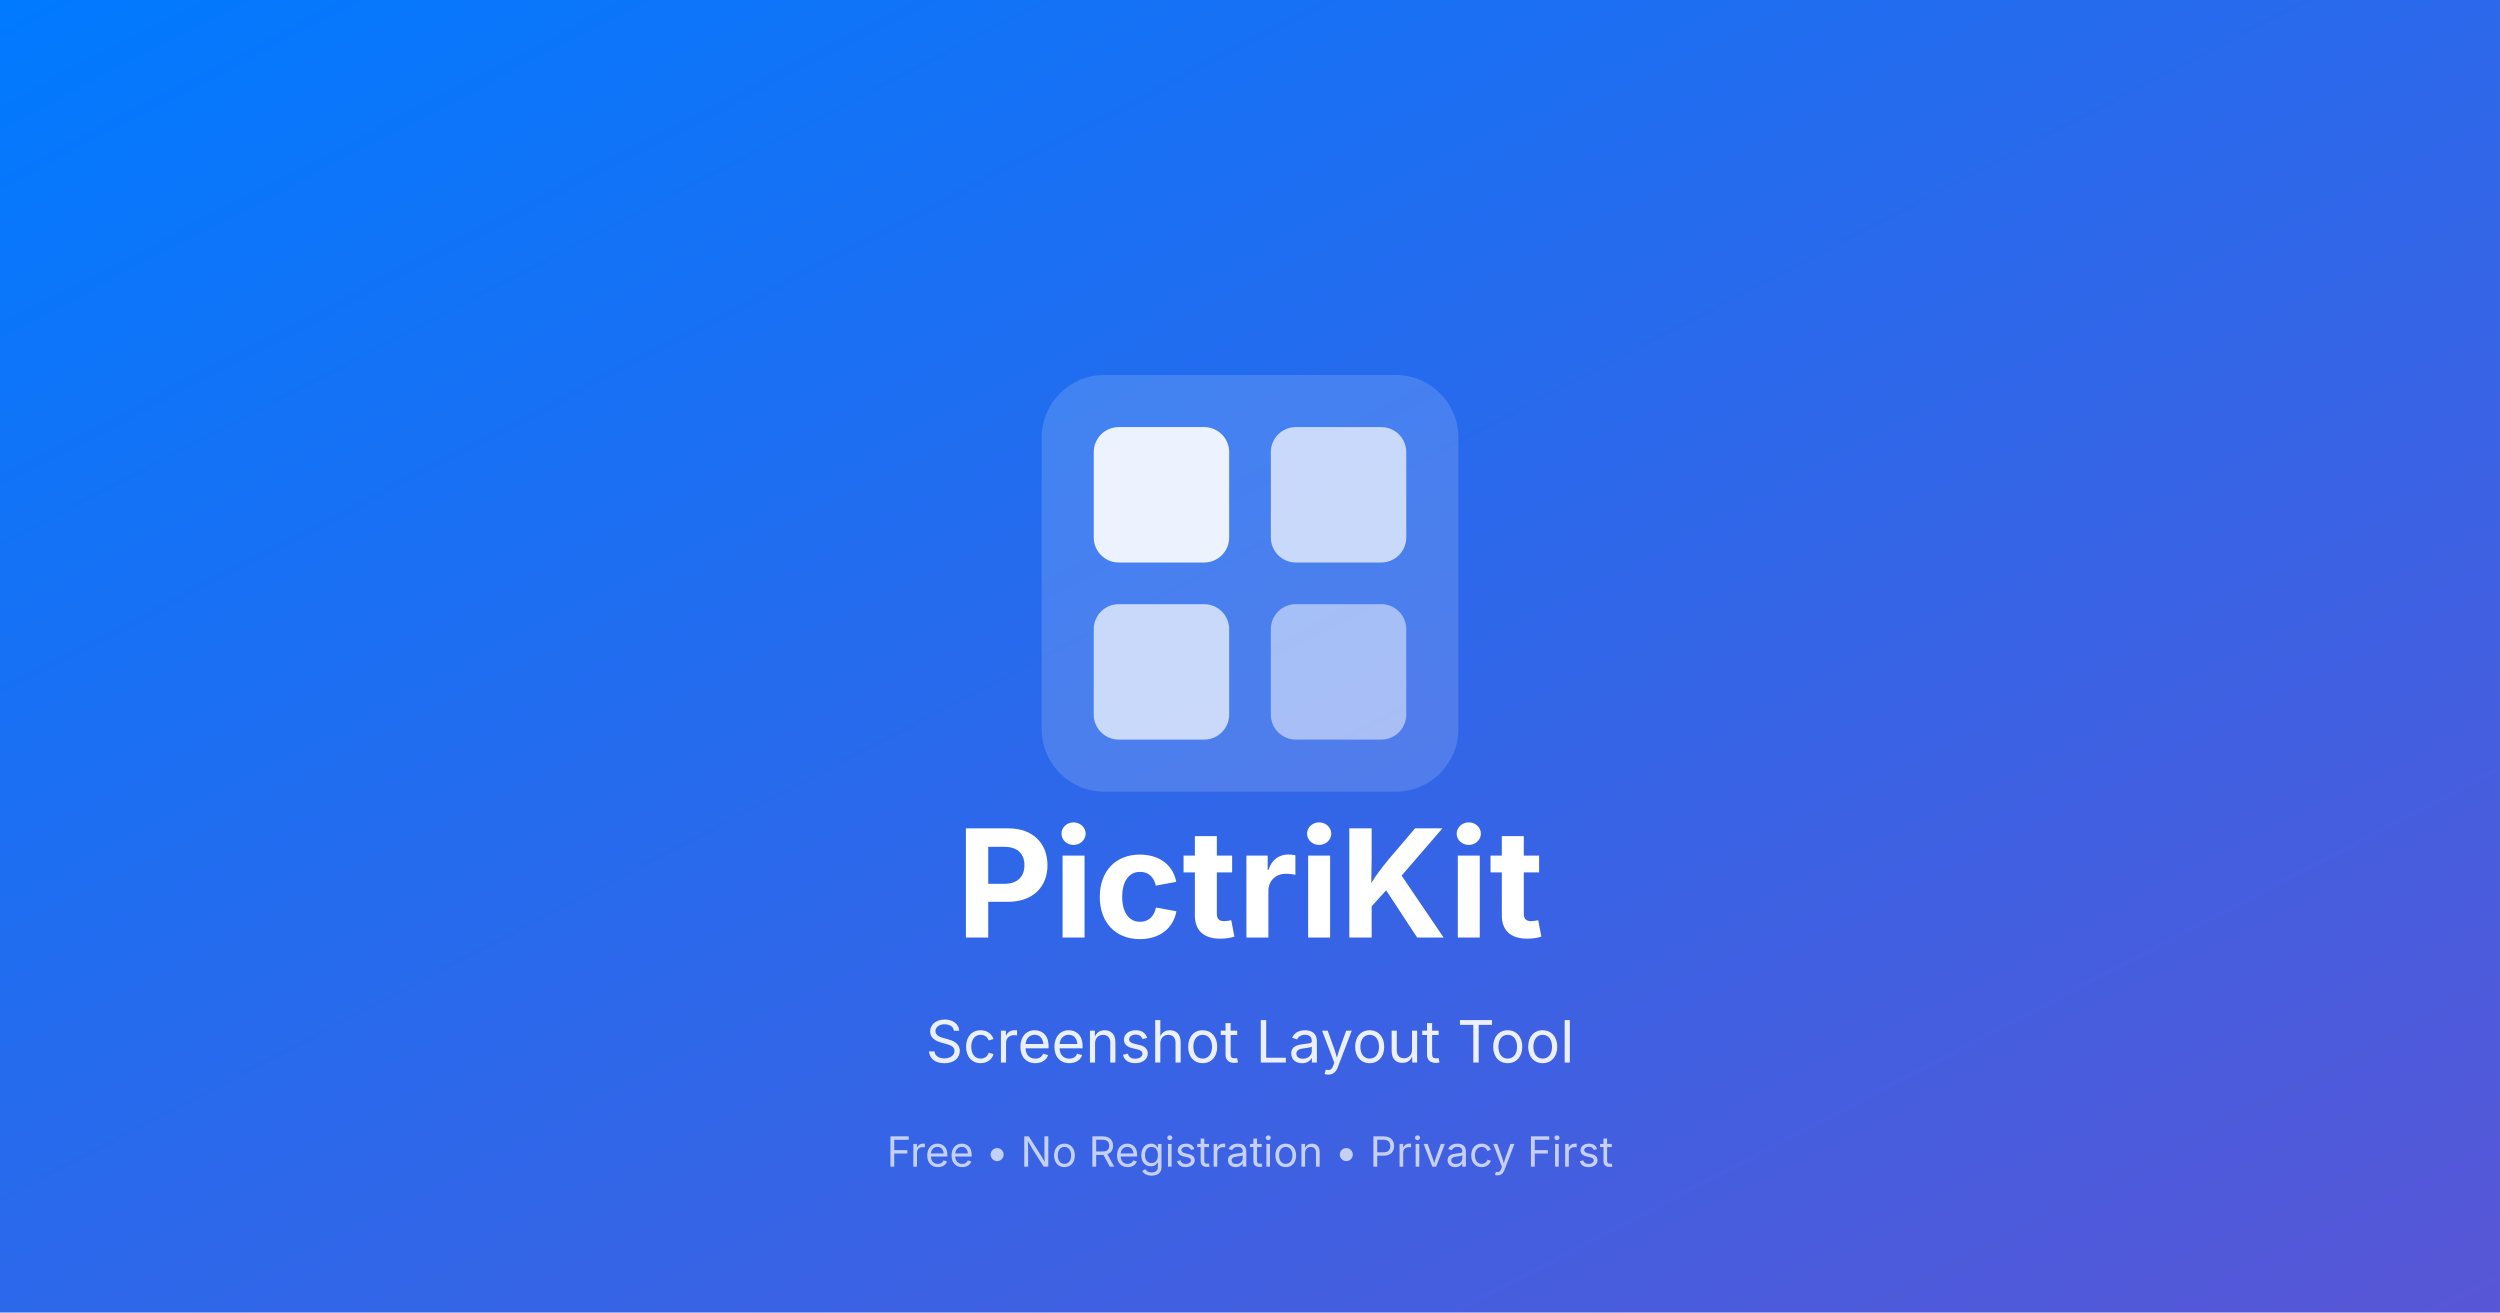
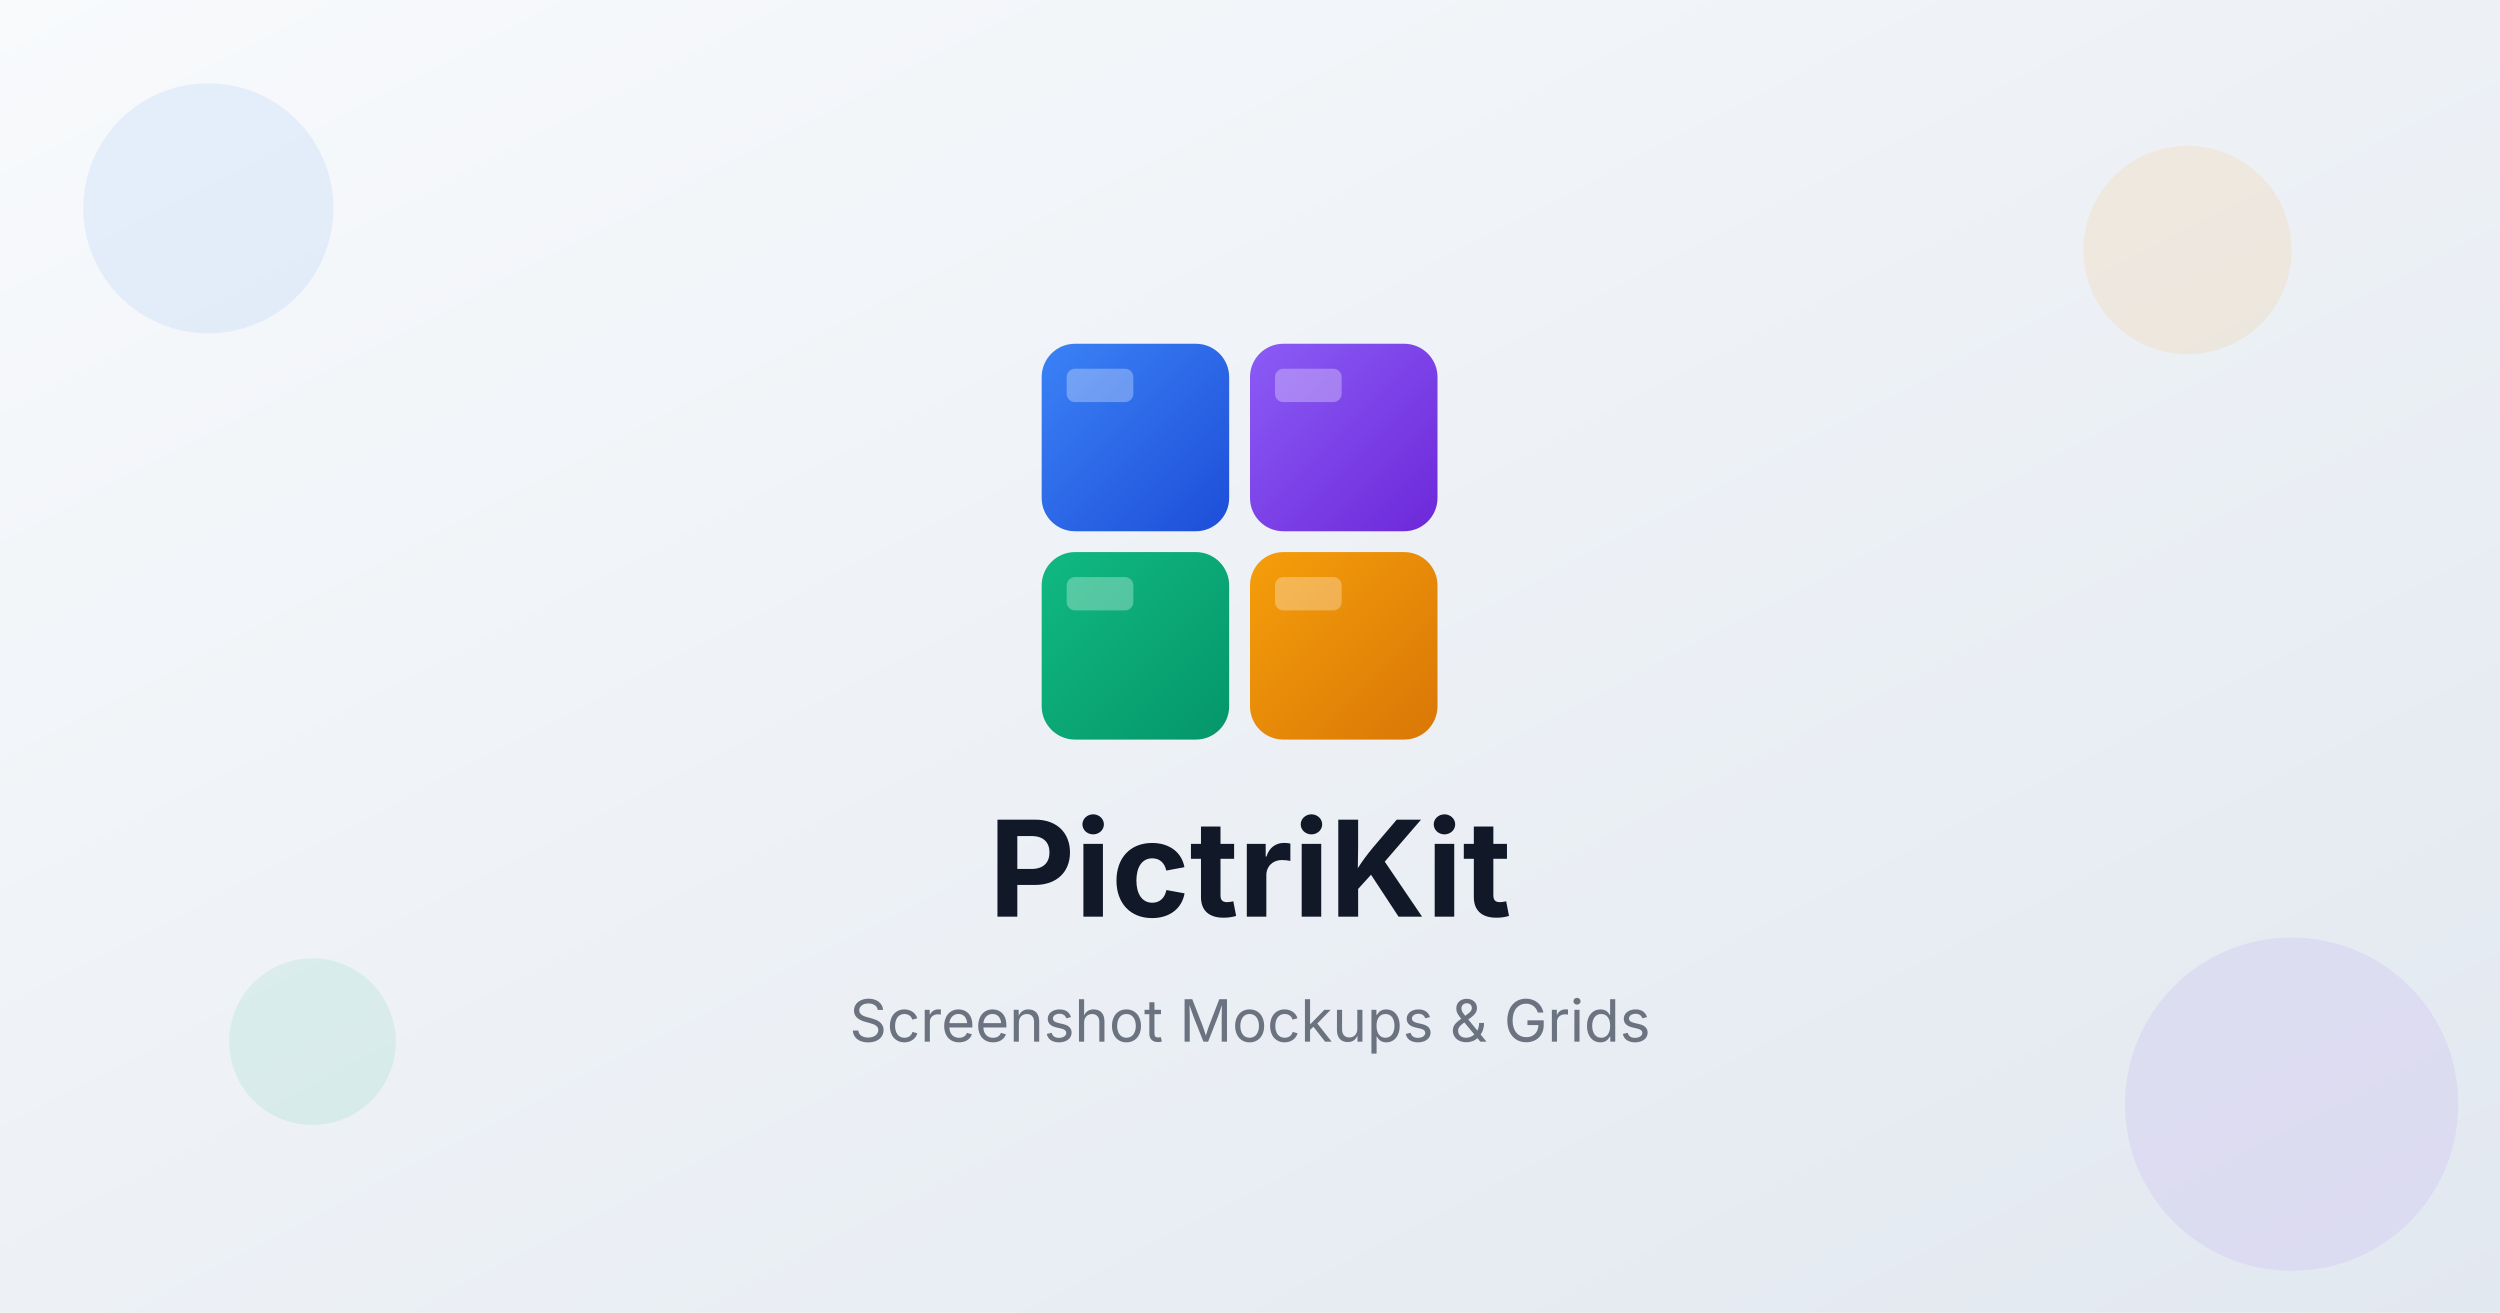
- <svg xmlns="http://www.w3.org/2000/svg" width="1200" height="630" viewBox="0 0 1200 630">
+ <svg xmlns="http://www.w3.org/2000/svg" viewBox="0 0 1200 630">
  <defs>
-     <linearGradient id="bg" x1="0%" y1="0%" x2="100%" y2="100%">
-       <stop offset="0%" style="stop-color:#007AFF" />
-       <stop offset="100%" style="stop-color:#5856D6" />
+     <linearGradient id="bgGrad" x1="0%" y1="0%" x2="100%" y2="100%">
+       <stop offset="0%" stop-color="#f8fafc" />
+       <stop offset="100%" stop-color="#e2e8f0" />
+     </linearGradient>
+     <linearGradient id="blueOG" x1="0%" y1="0%" x2="100%" y2="100%">
+       <stop offset="0%" stop-color="#3B82F6" />
+       <stop offset="100%" stop-color="#1D4ED8" />
+     </linearGradient>
+     <linearGradient id="purpleOG" x1="0%" y1="0%" x2="100%" y2="100%">
+       <stop offset="0%" stop-color="#8B5CF6" />
+       <stop offset="100%" stop-color="#6D28D9" />
+     </linearGradient>
+     <linearGradient id="greenOG" x1="0%" y1="0%" x2="100%" y2="100%">
+       <stop offset="0%" stop-color="#10B981" />
+       <stop offset="100%" stop-color="#059669" />
+     </linearGradient>
+     <linearGradient id="orangeOG" x1="0%" y1="0%" x2="100%" y2="100%">
+       <stop offset="0%" stop-color="#F59E0B" />
+       <stop offset="100%" stop-color="#D97706" />
    </linearGradient>
  </defs>
-   <rect width="1200" height="630" fill="url(#bg)" />
-   <g transform="translate(500, 180)">
-     <rect width="200" height="200" rx="30" fill="white" opacity="0.15" />
-     <rect x="25" y="25" width="65" height="65" rx="12" fill="white" opacity="0.9" />
-     <rect x="110" y="25" width="65" height="65" rx="12" fill="white" opacity="0.7" />
-     <rect x="25" y="110" width="65" height="65" rx="12" fill="white" opacity="0.7" />
-     <rect x="110" y="110" width="65" height="65" rx="12" fill="white" opacity="0.5" />
+   <rect width="1200" height="630" fill="url(#bgGrad)" />
+   <g transform="translate(500, 165)">
+     <rect x="0" y="0" width="90" height="90" rx="16" fill="url(#blueOG)" />
+     <rect x="100" y="0" width="90" height="90" rx="16" fill="url(#purpleOG)" />
+     <rect x="0" y="100" width="90" height="90" rx="16" fill="url(#greenOG)" />
+     <rect x="100" y="100" width="90" height="90" rx="16" fill="url(#orangeOG)" />
+     <rect x="12" y="12" width="32" height="16" rx="4" fill="white" opacity="0.3" />
+     <rect x="112" y="12" width="32" height="16" rx="4" fill="white" opacity="0.3" />
+     <rect x="12" y="112" width="32" height="16" rx="4" fill="white" opacity="0.3" />
+     <rect x="112" y="112" width="32" height="16" rx="4" fill="white" opacity="0.3" />
  </g>
-   <text x="600" y="450" font-family="Inter, -apple-system, sans-serif" font-size="72" font-weight="700" fill="white" text-anchor="middle">PictriKit</text>
-   <text x="600" y="510" font-family="Inter, -apple-system, sans-serif" font-size="28" fill="white" opacity="0.9" text-anchor="middle">Screenshot Layout Tool</text>
-   <text x="600" y="560" font-family="Inter, -apple-system, sans-serif" font-size="20" fill="white" opacity="0.7" text-anchor="middle">Free • No Registration • Privacy First</text>
+   <text x="600" y="440" font-family="Inter, -apple-system, sans-serif" font-size="64" font-weight="700" fill="#111827" text-anchor="middle">PictriKit</text>
+   <text x="600" y="500" font-family="Inter, -apple-system, sans-serif" font-size="28" font-weight="400" fill="#6b7280" text-anchor="middle">Screenshot Mockups &amp; Grids</text>
+   <circle cx="100" cy="100" r="60" fill="#3B82F6" opacity="0.1" />
+   <circle cx="1100" cy="530" r="80" fill="#8B5CF6" opacity="0.1" />
+   <circle cx="150" cy="500" r="40" fill="#10B981" opacity="0.1" />
+   <circle cx="1050" cy="120" r="50" fill="#F59E0B" opacity="0.1" />
</svg>
